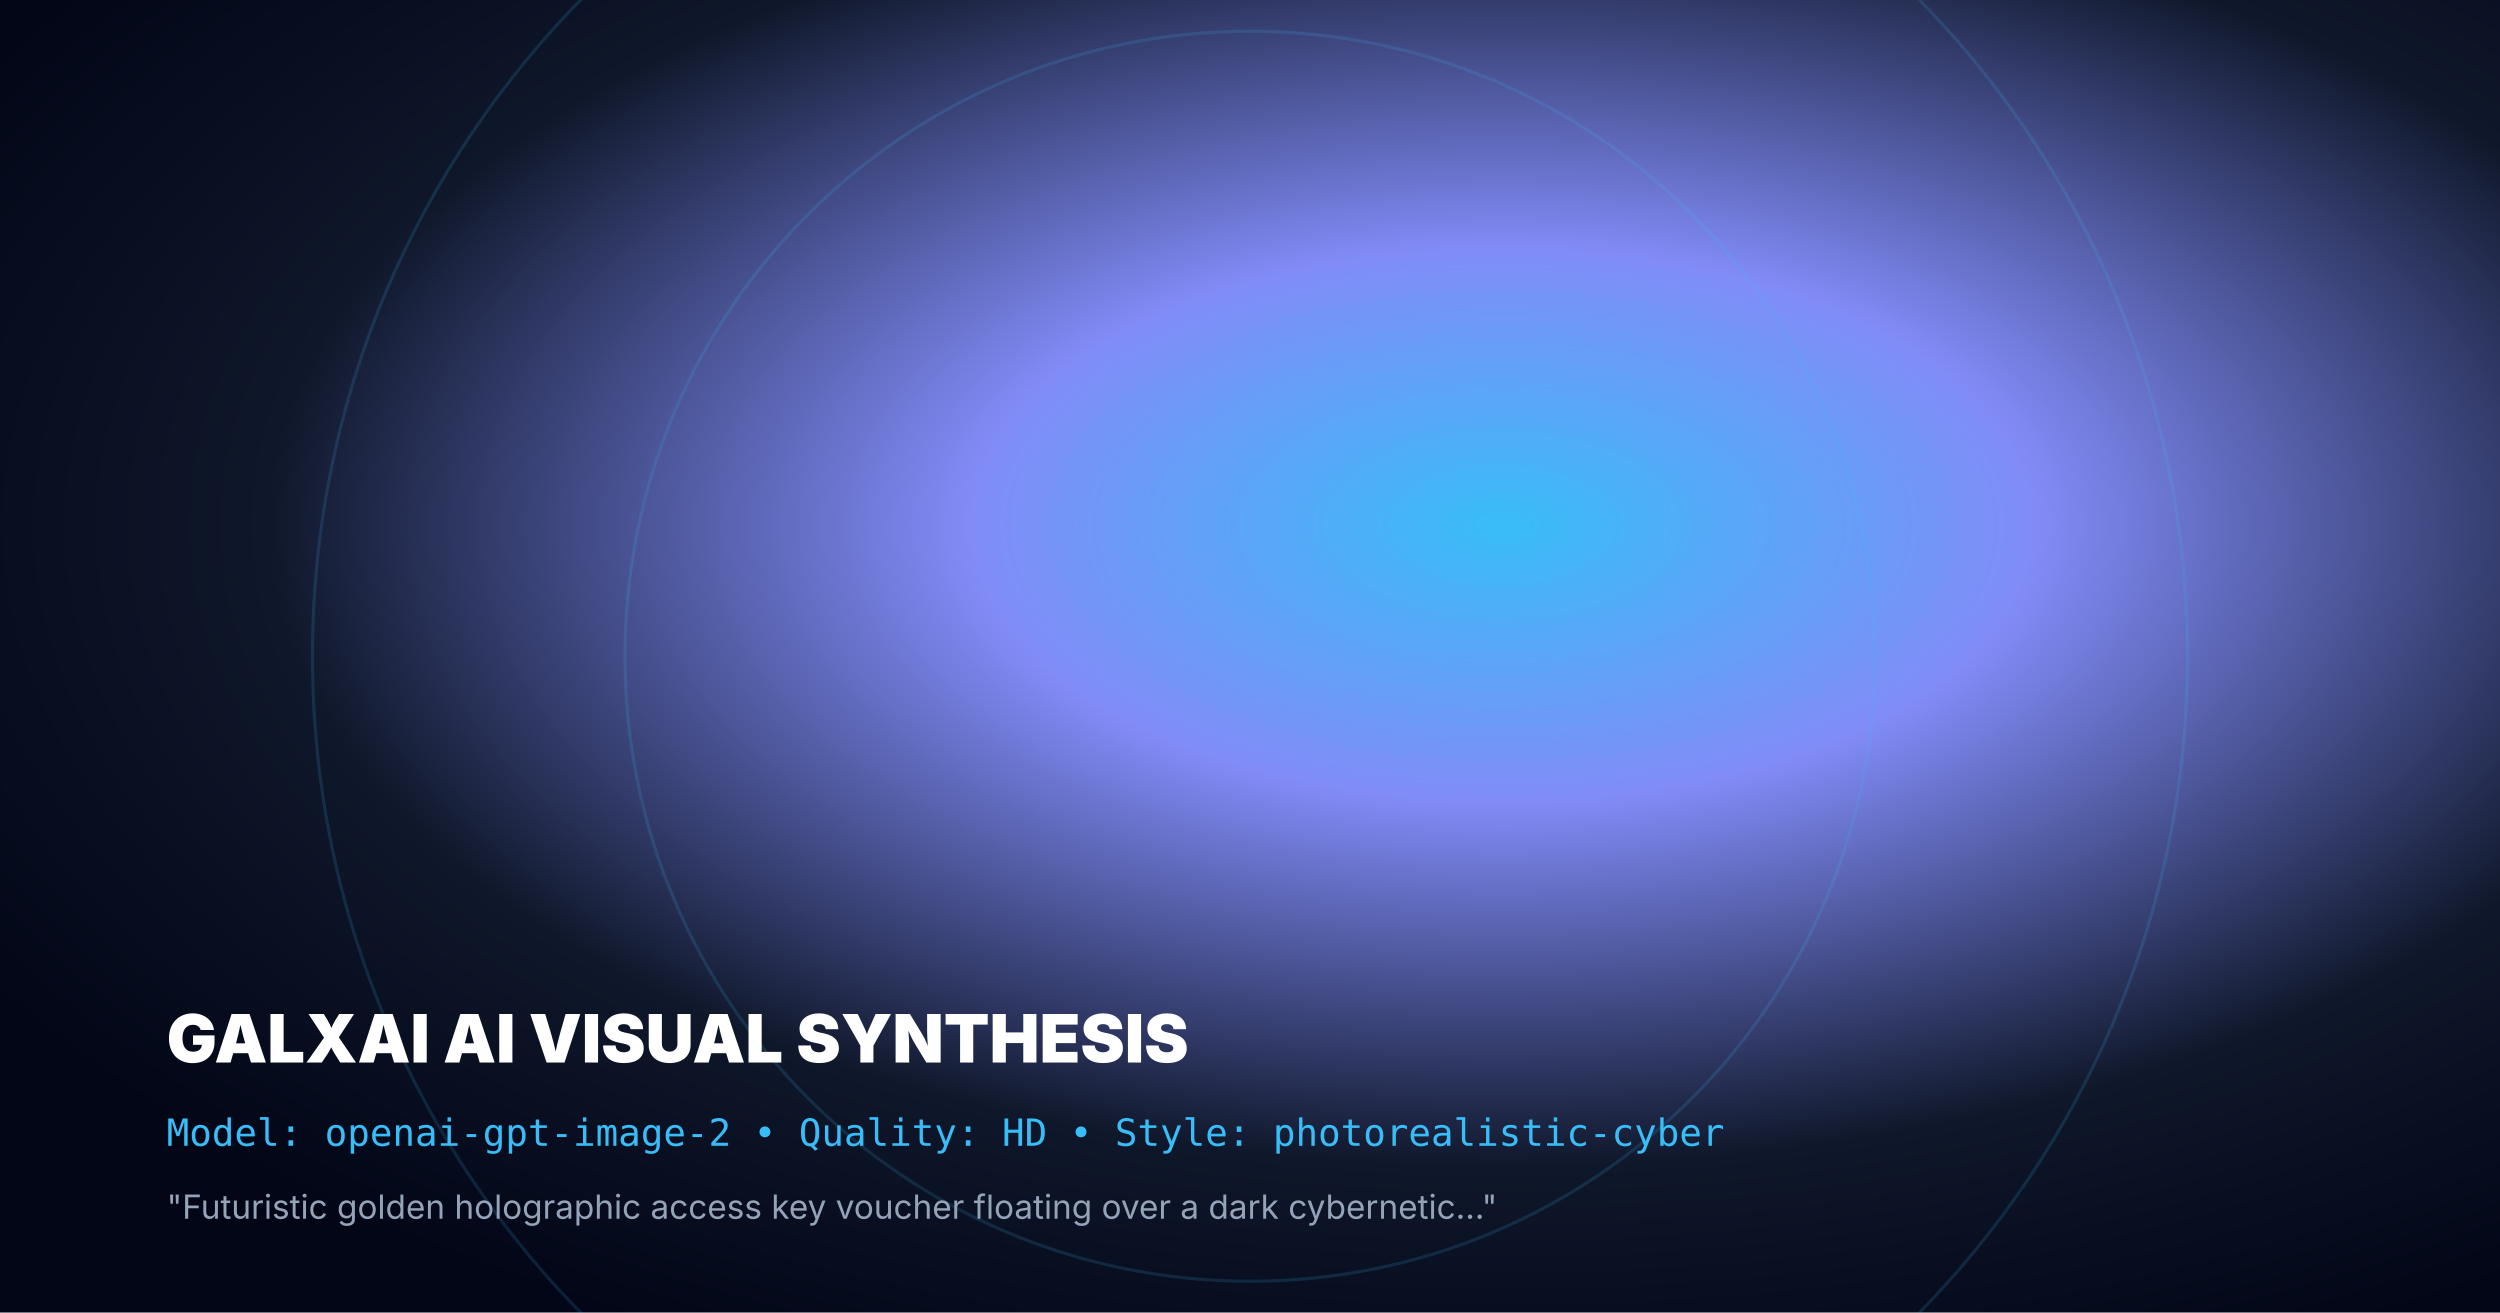
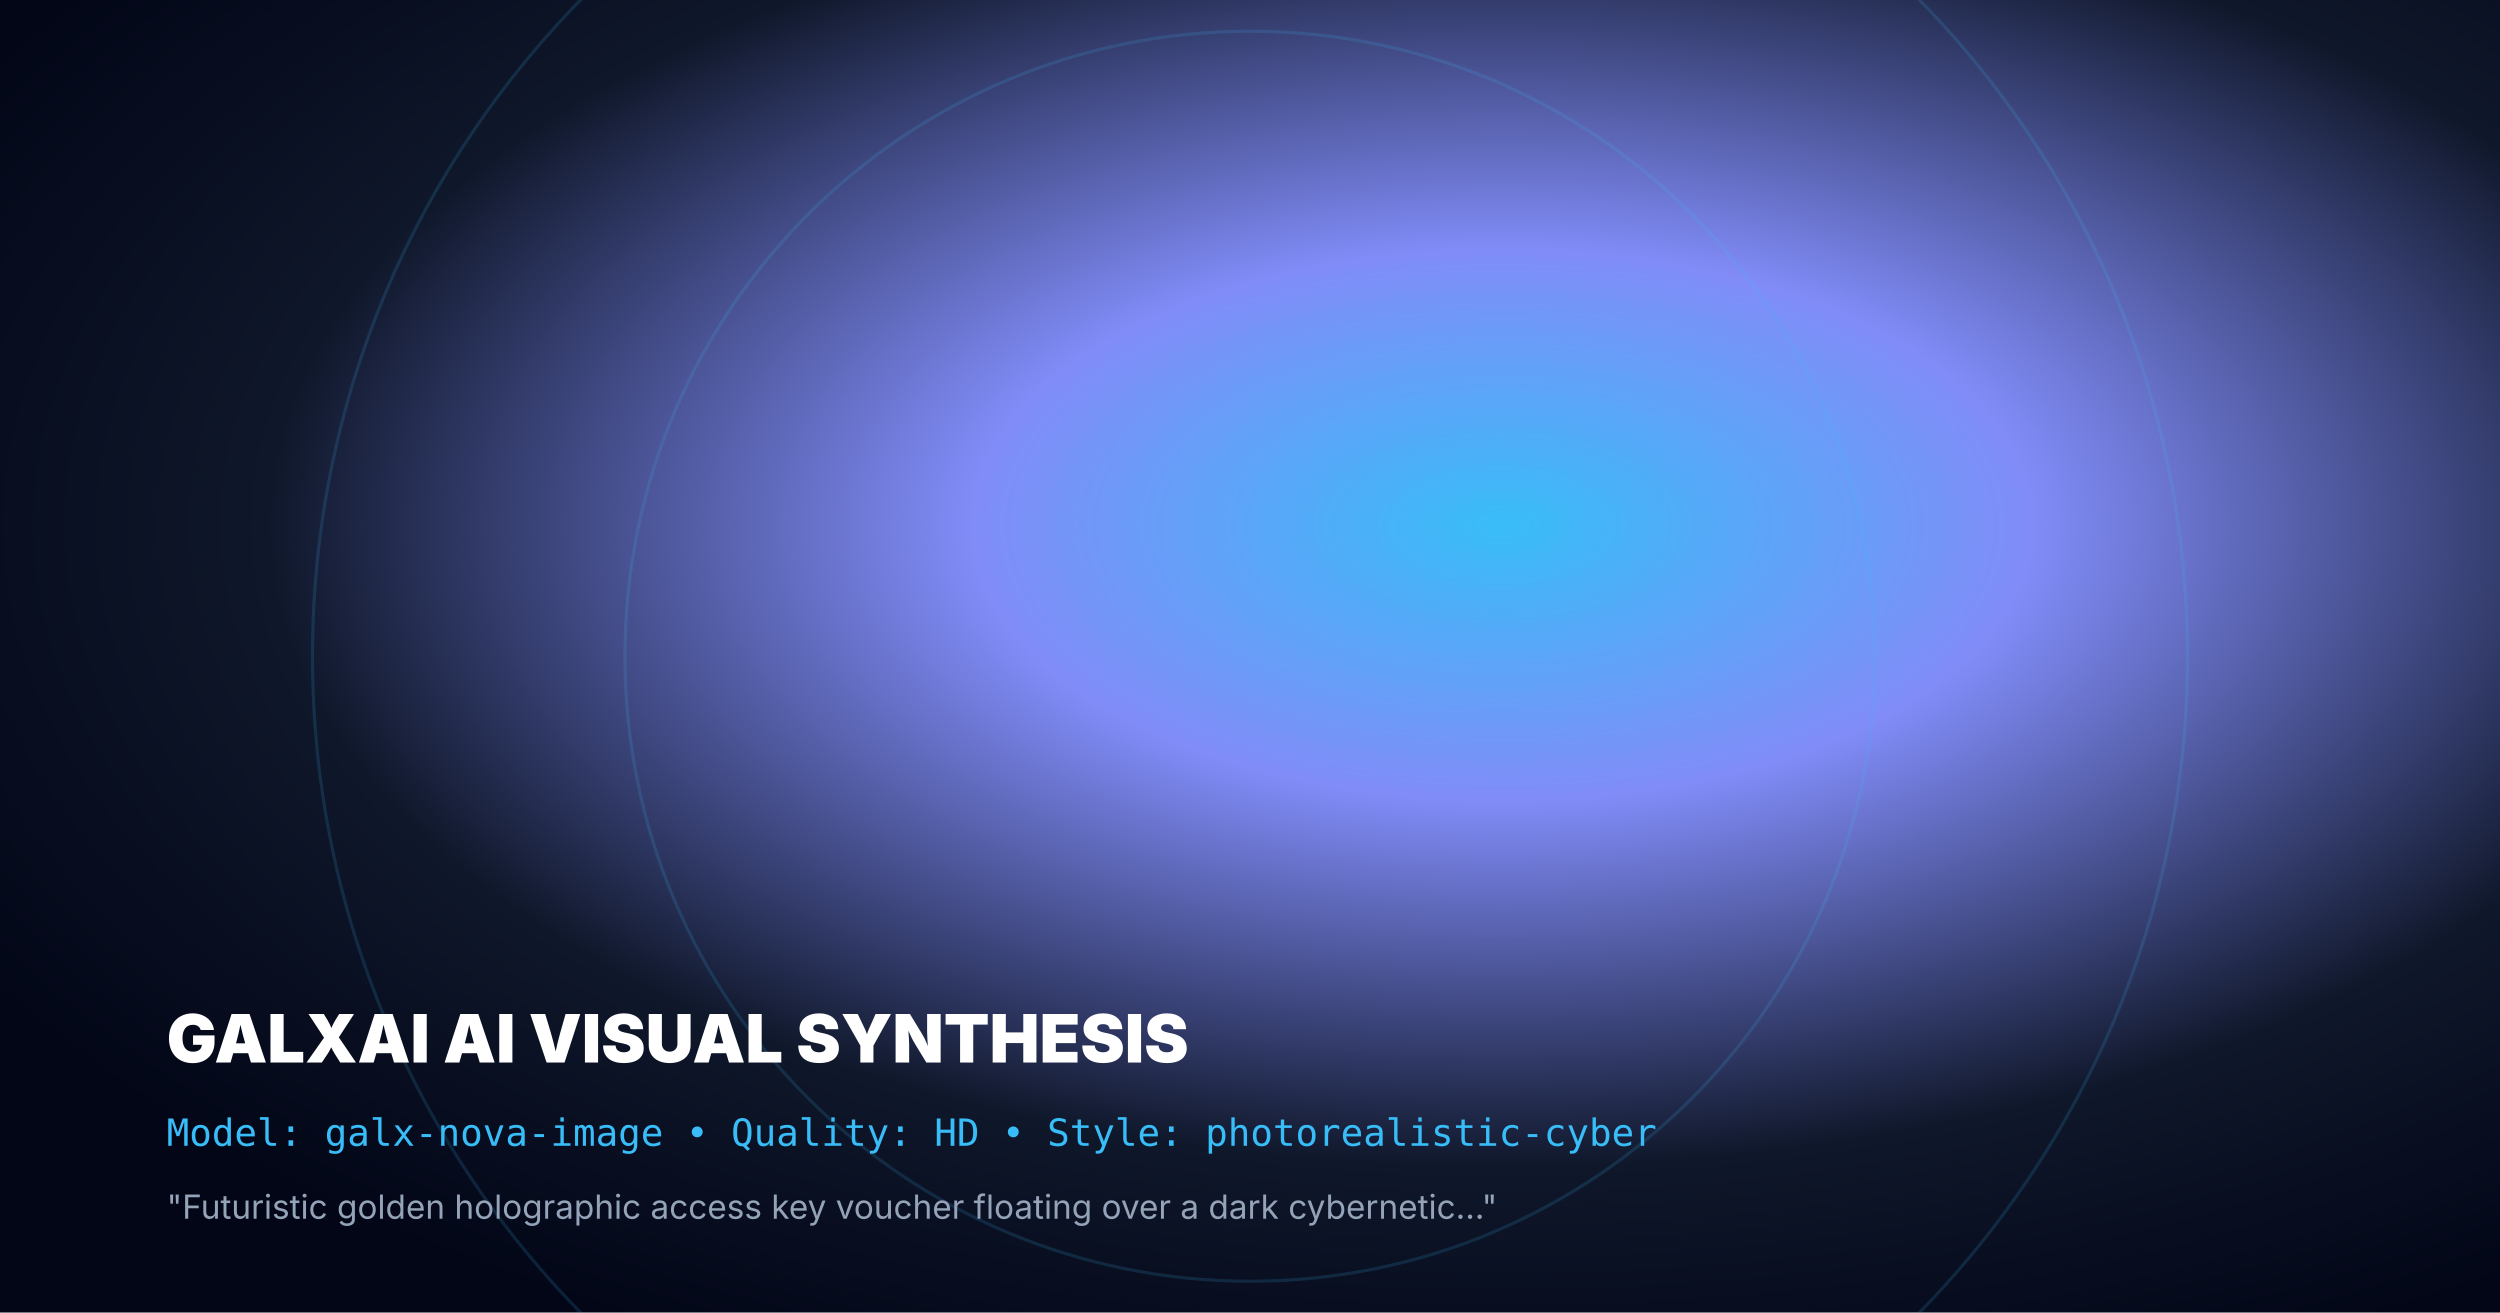
<svg xmlns="http://www.w3.org/2000/svg" viewBox="0 0 1200 630" width="1200" height="630">
  <defs>
    <radialGradient id="ai-glow-ai_img_1787787780209_d997e53f" cx="60%" cy="40%" r="70%">
      <stop offset="0%" stop-color="#38bdf8" />
      <stop offset="30%" stop-color="#818cf8" />
      <stop offset="70%" stop-color="#0f172a" />
      <stop offset="100%" stop-color="#020617" />
    </radialGradient>
    <filter id="ai-blur-ai_img_1787787780209_d997e53f">
      <feGaussianBlur stdDeviation="30" />
    </filter>
  </defs>
  <rect width="1200" height="630" fill="url(#ai-glow-ai_img_1787787780209_d997e53f)" />
  <g opacity="0.15" stroke="#38bdf8" stroke-width="1.5">
    <circle cx="600" cy="315" r="300" fill="none" />
    <circle cx="600" cy="315" r="450" fill="none" />
  </g>
  <text x="80" y="510" font-family="-apple-system,BlinkMacSystemFont,sans-serif" font-size="32" font-weight="900" fill="#ffffff">GALXAI AI VISUAL SYNTHESIS</text>
-   <text x="80" y="550" font-family="monospace" font-size="18" fill="#38bdf8">Model: openai-gpt-image-2 • Quality: HD • Style: photorealistic-cyber</text>
+   <text x="80" y="550" font-family="monospace" font-size="18" fill="#38bdf8">Model: galx-nova-image • Quality: HD • Style: photorealistic-cyber</text>
  <text x="80" y="585" font-family="-apple-system,BlinkMacSystemFont,sans-serif" font-size="16" fill="#94a3b8">"Futuristic golden holographic access key voucher floating over a dark cybernetic..."</text>
</svg>
